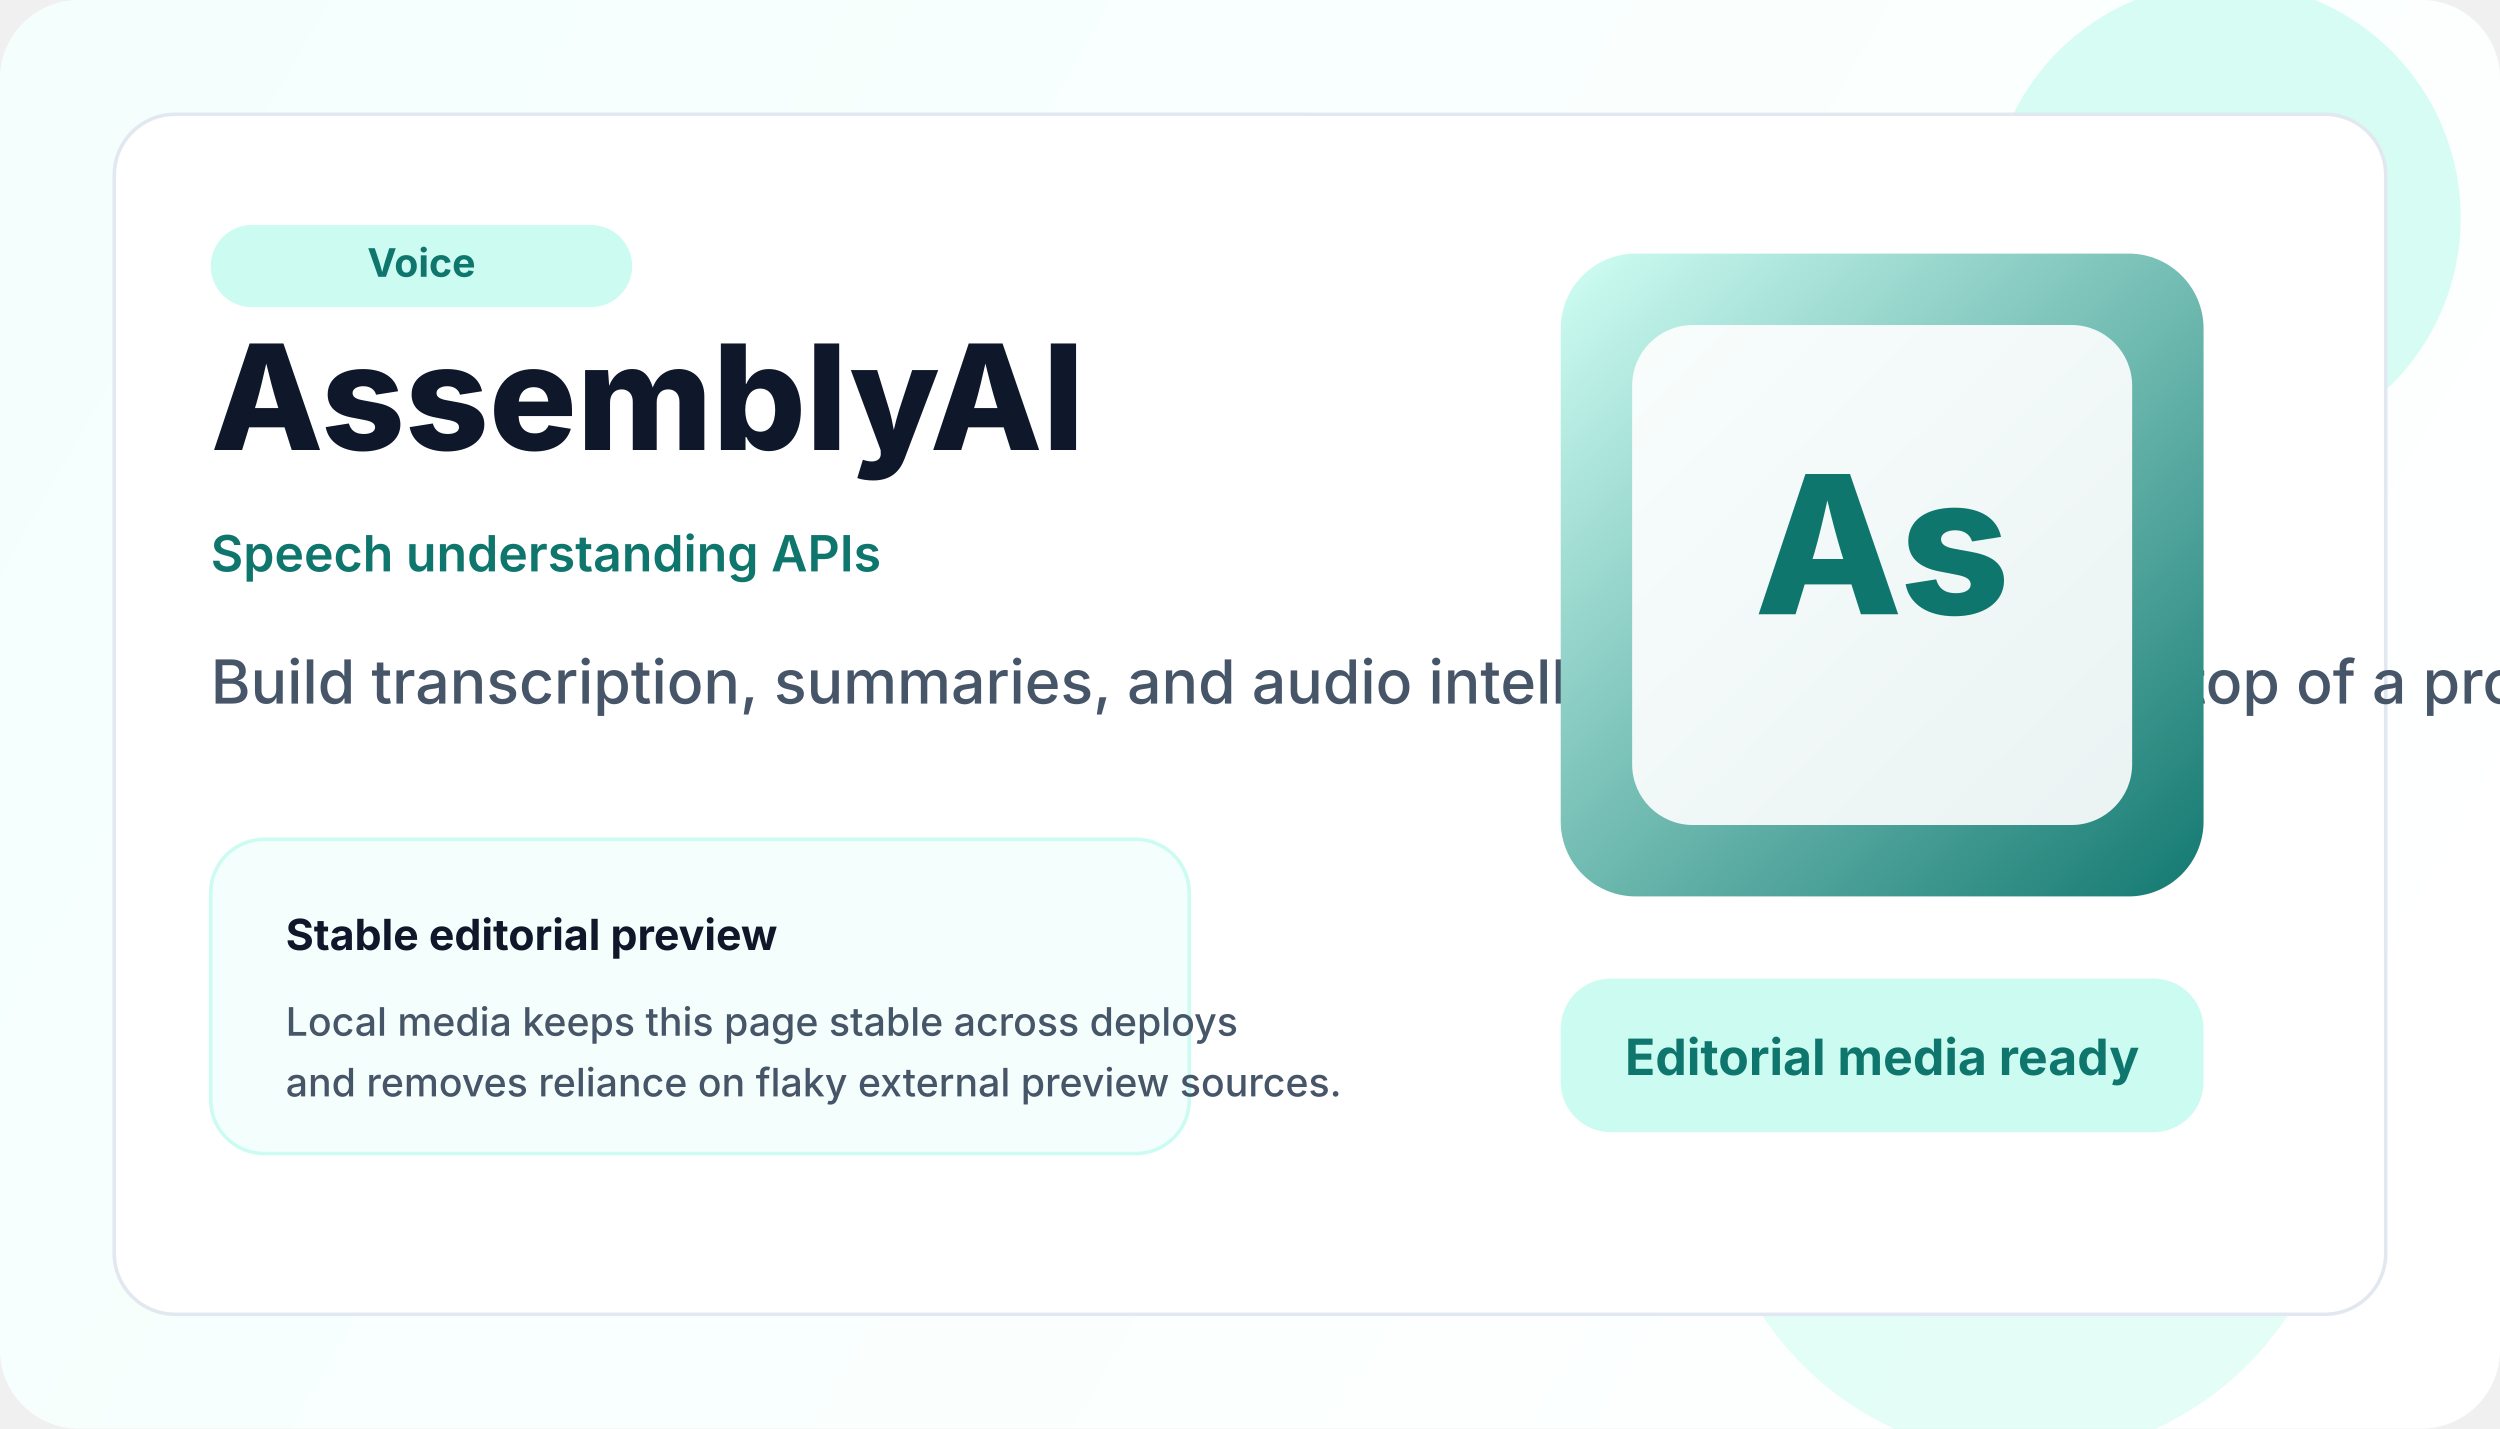
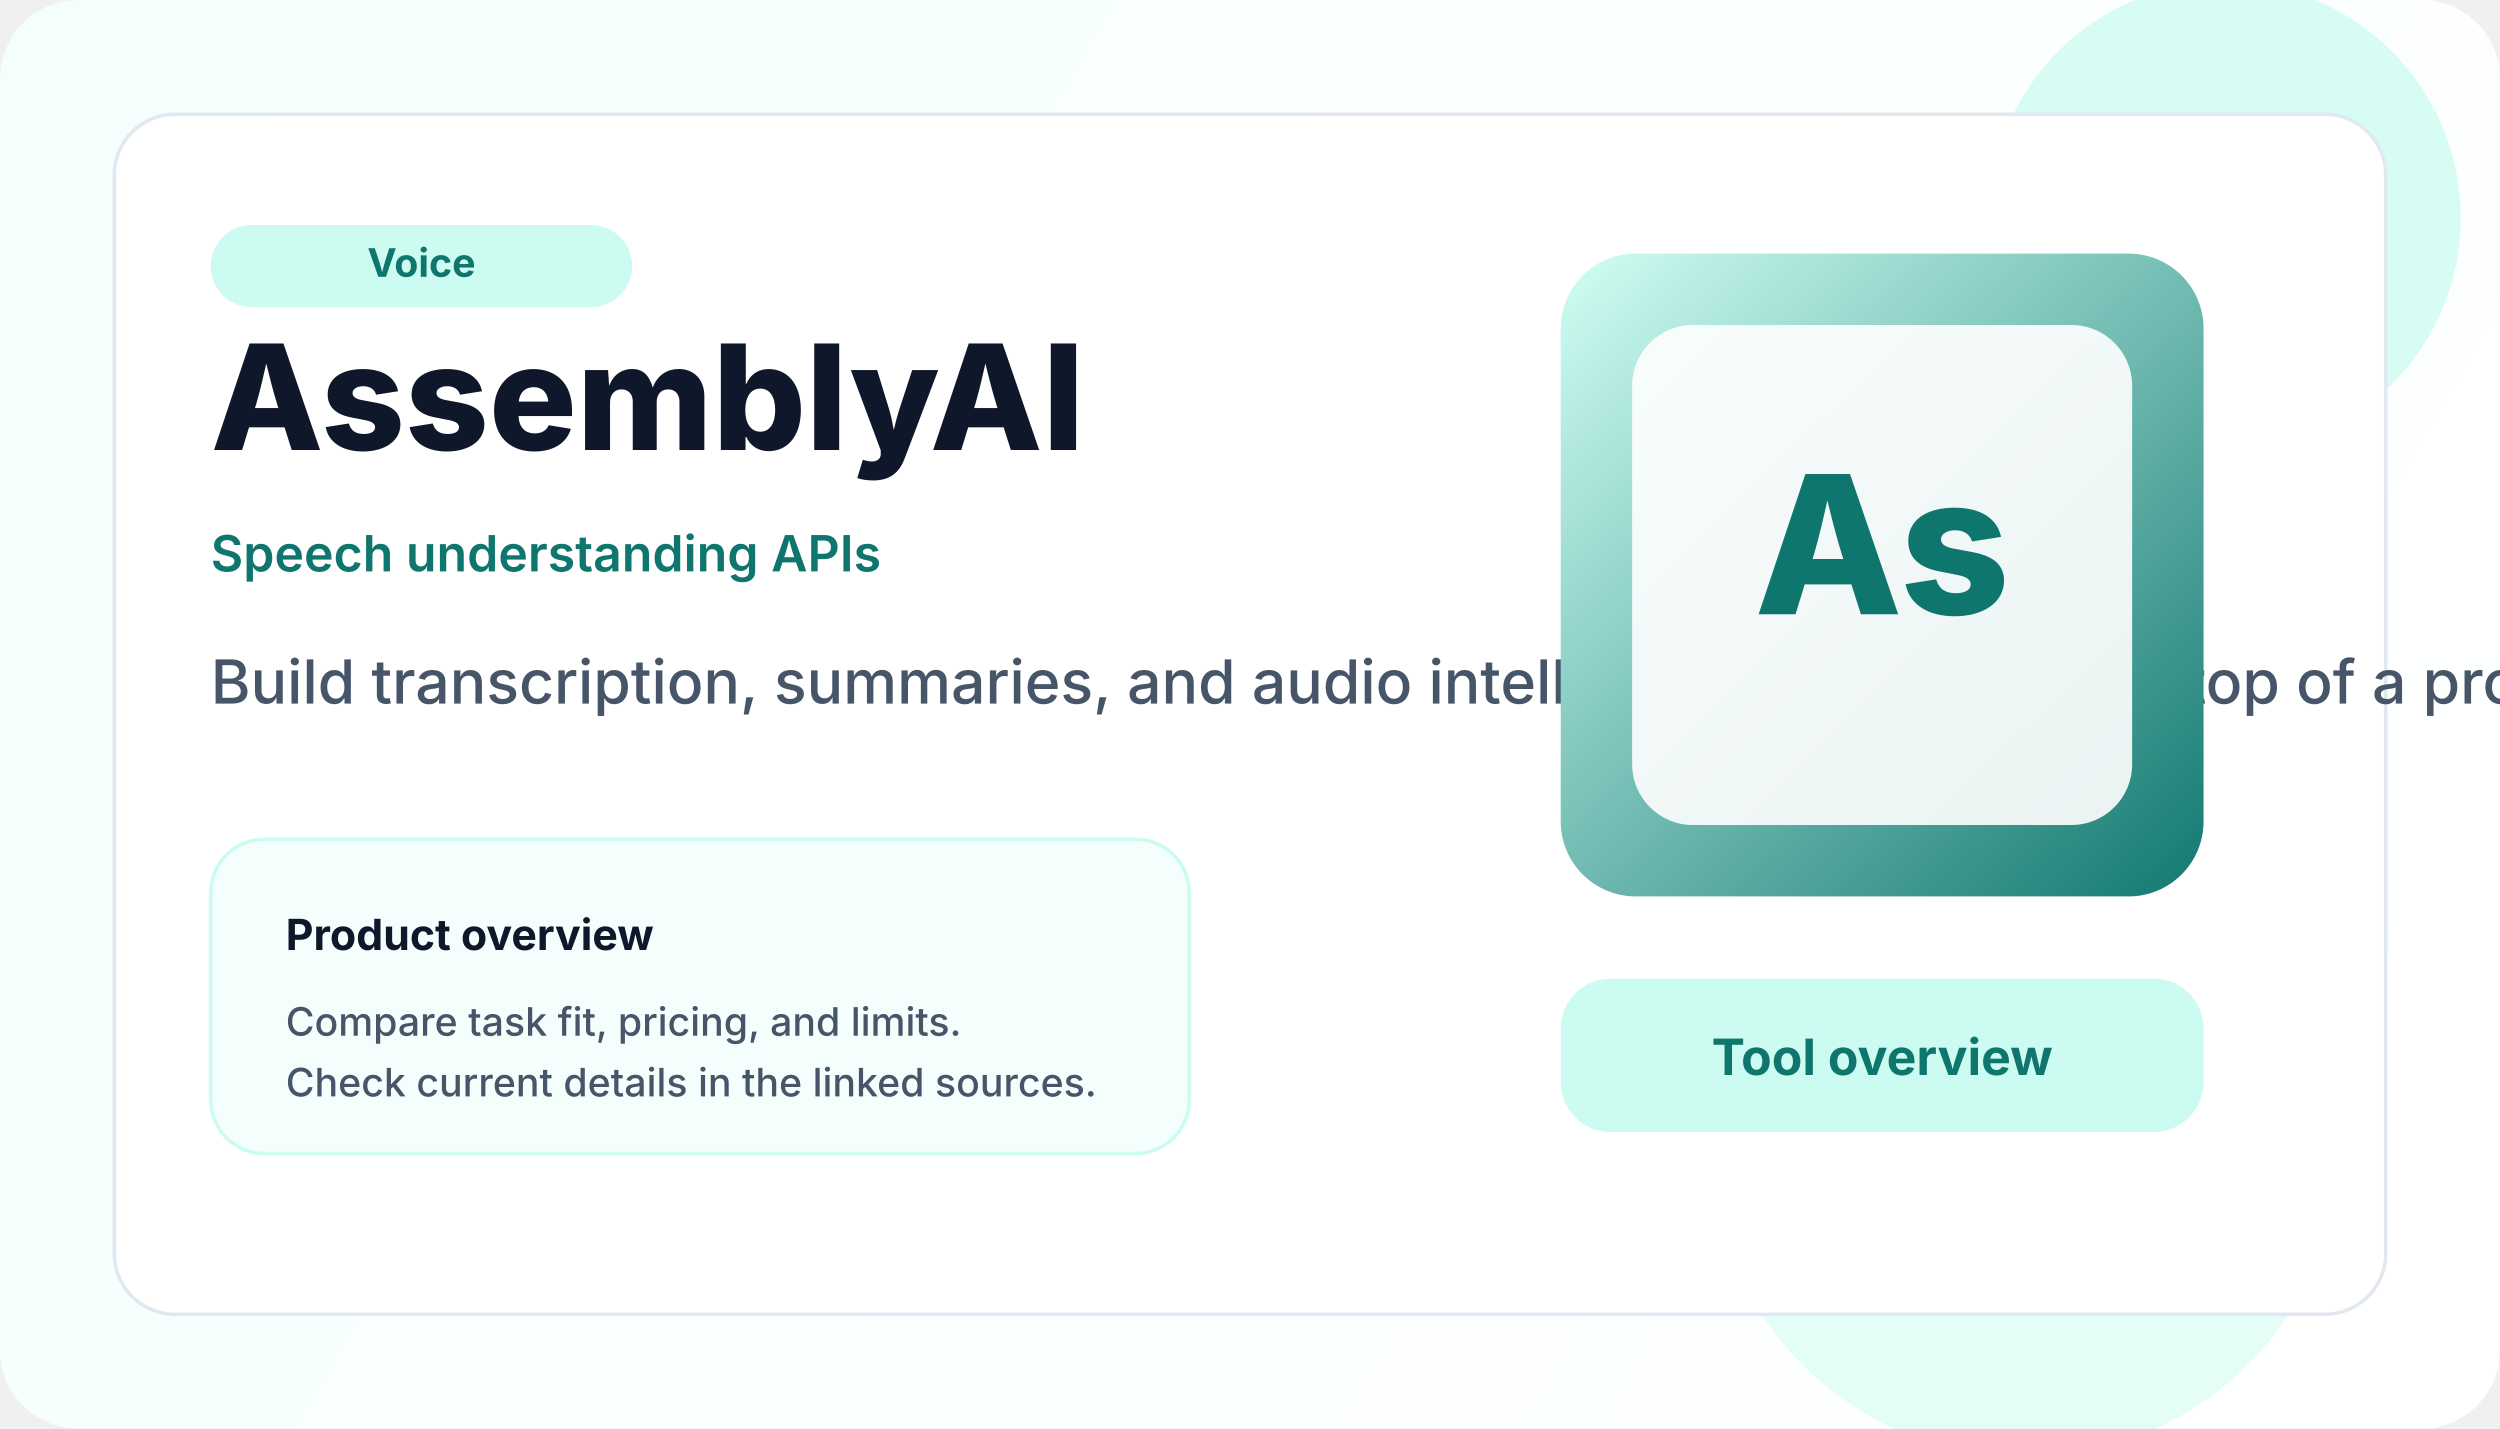
<svg xmlns="http://www.w3.org/2000/svg" width="1400" height="800" viewBox="0 0 1400 800" fill="none">
  <defs>
    <linearGradient id="canvas-assemblyai" x1="80" y1="56" x2="1286" y2="748" gradientUnits="userSpaceOnUse">
      <stop stop-color="#f4fffd" />
      <stop offset="1" stop-color="#ffffff" />
    </linearGradient>
    <linearGradient id="panel-assemblyai" x1="886" y1="148" x2="1238" y2="512" gradientUnits="userSpaceOnUse">
      <stop stop-color="#ccfbf1" />
      <stop offset="1" stop-color="#0f766e" />
    </linearGradient>
  </defs>
  <rect width="1400" height="800" rx="44" fill="url(#canvas-assemblyai)" />
  <circle cx="1246" cy="122" r="132" fill="#ccfbf1" fill-opacity="0.78" />
  <circle cx="1134" cy="640" r="176" fill="#ccfbf1" fill-opacity="0.52" />
  <rect x="64" y="64" width="1272" height="672" rx="34" fill="white" stroke="#e2e8f0" stroke-width="2" />
  <rect x="118" y="126" width="236" height="46" rx="23" fill="#ccfbf1" />
  <text x="236" y="155" text-anchor="middle" font-family="Inter, Arial, sans-serif" font-size="22" font-weight="700" fill="#0f766e">Voice</text>
  <text x="118" y="252" font-family="Inter, Arial, sans-serif" font-size="82" font-weight="800" fill="#0f172a">AssemblyAI</text>
  <text x="118" y="320" font-family="Inter, Arial, sans-serif" font-size="28" font-weight="600" fill="#0f766e">Speech understanding APIs</text>
  <text x="118" y="394" font-family="Inter, Arial, sans-serif" font-size="34" font-weight="500" fill="#475569">Build transcription, summaries, and audio intelligence workflows on top of a production-ready speech layer.</text>
  <rect x="118" y="470" width="548" height="176" rx="30" fill="#f4fffd" stroke="#ccfbf1" stroke-width="2" />
-   <text x="160" y="532" font-family="Inter, Arial, sans-serif" font-size="24" font-weight="700" fill="#0f172a">Stable editorial preview</text>
-   <text x="160" y="580" font-family="Inter, Arial, sans-serif" font-size="22" font-weight="500" fill="#475569">Local media keeps this page stable across deploys</text>
-   <text x="160" y="614" font-family="Inter, Arial, sans-serif" font-size="22" font-weight="500" fill="#475569">and removes reliance on flaky external preview sources.</text>
+   <text x="160" y="532" font-family="Inter, Arial, sans-serif" font-size="24" font-weight="700" fill="#0f172a">Product overview</text>
+   <text x="160" y="580" font-family="Inter, Arial, sans-serif" font-size="22" font-weight="500" fill="#475569">Compare task fit, pricing, and limits.</text>
+   <text x="160" y="614" font-family="Inter, Arial, sans-serif" font-size="22" font-weight="500" fill="#475569">Check current details in the linked sources.</text>
  <rect x="874" y="142" width="360" height="360" rx="42" fill="url(#panel-assemblyai)" />
  <rect x="914" y="182" width="280" height="280" rx="34" fill="rgba(255,255,255,0.9)" />
  <text x="1054" y="344" text-anchor="middle" font-family="Inter, Arial, sans-serif" font-size="108" font-weight="800" fill="#0f766e">As</text>
  <rect x="874" y="548" width="360" height="86" rx="28" fill="#ccfbf1" />
-   <text x="1054" y="602" text-anchor="middle" font-family="Inter, Arial, sans-serif" font-size="28" font-weight="700" fill="#0f766e">Editorial media ready</text>
+   <text x="1054" y="602" text-anchor="middle" font-family="Inter, Arial, sans-serif" font-size="28" font-weight="700" fill="#0f766e">Tool overview</text>
</svg>
